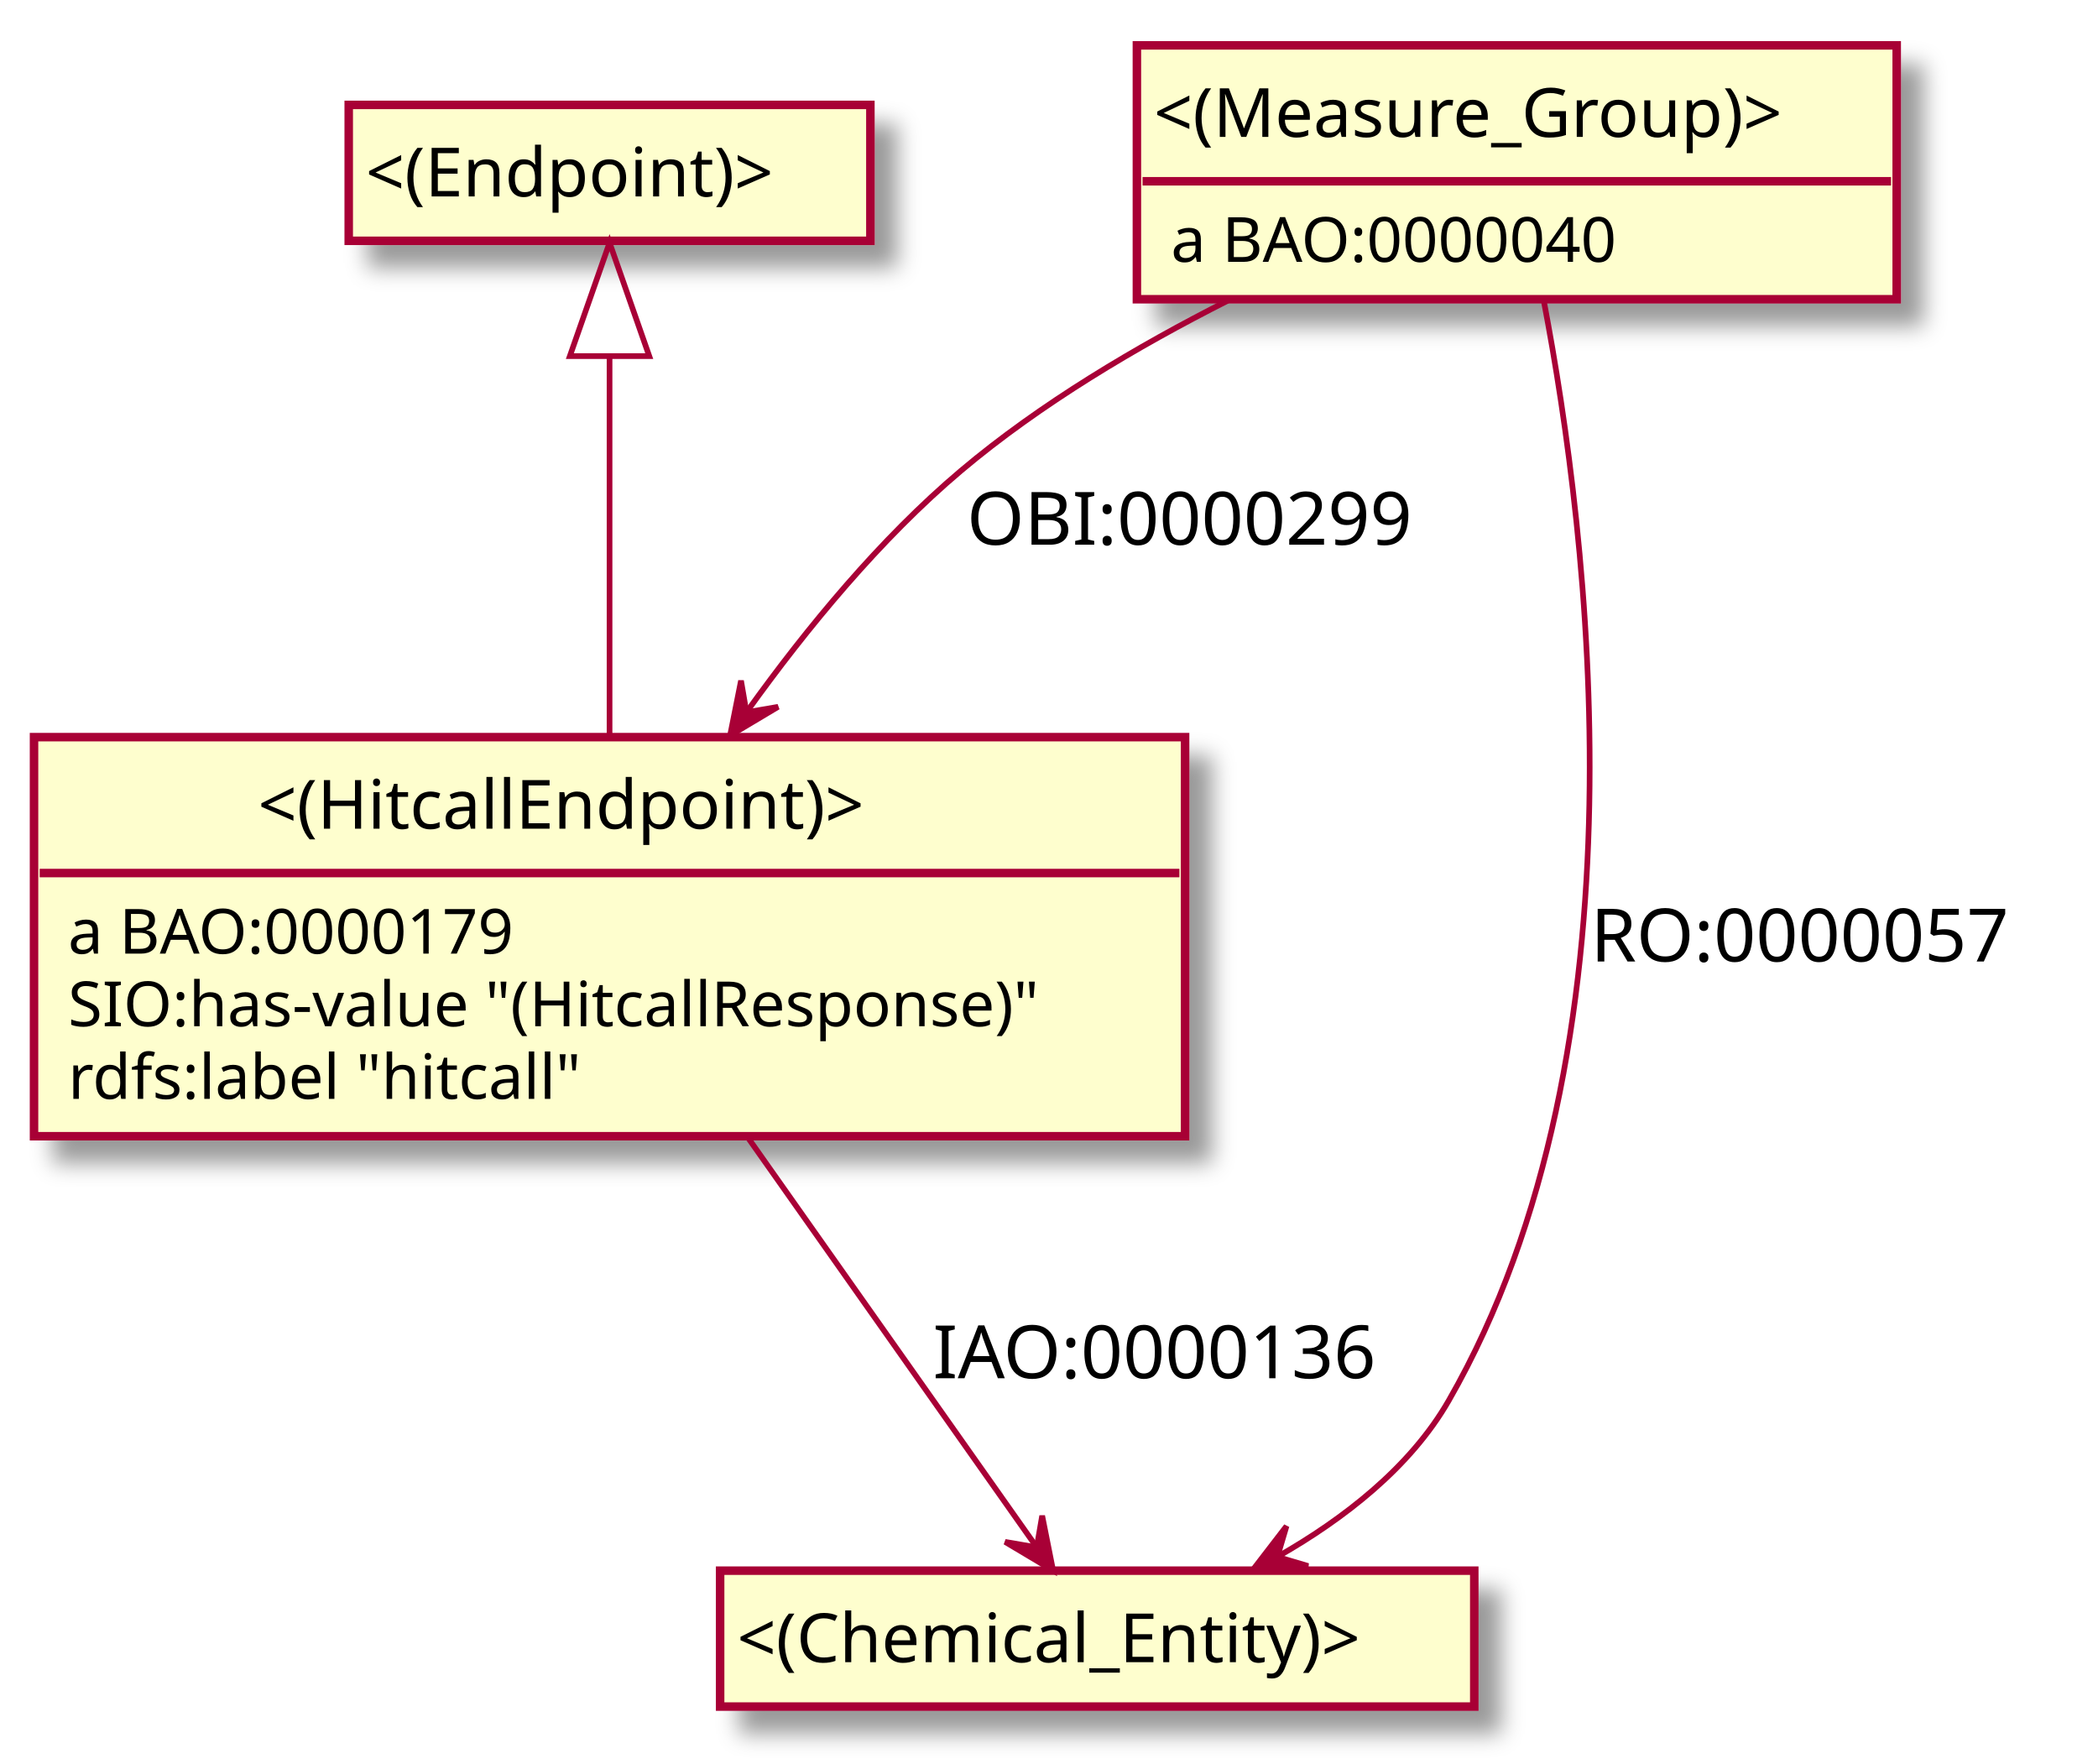
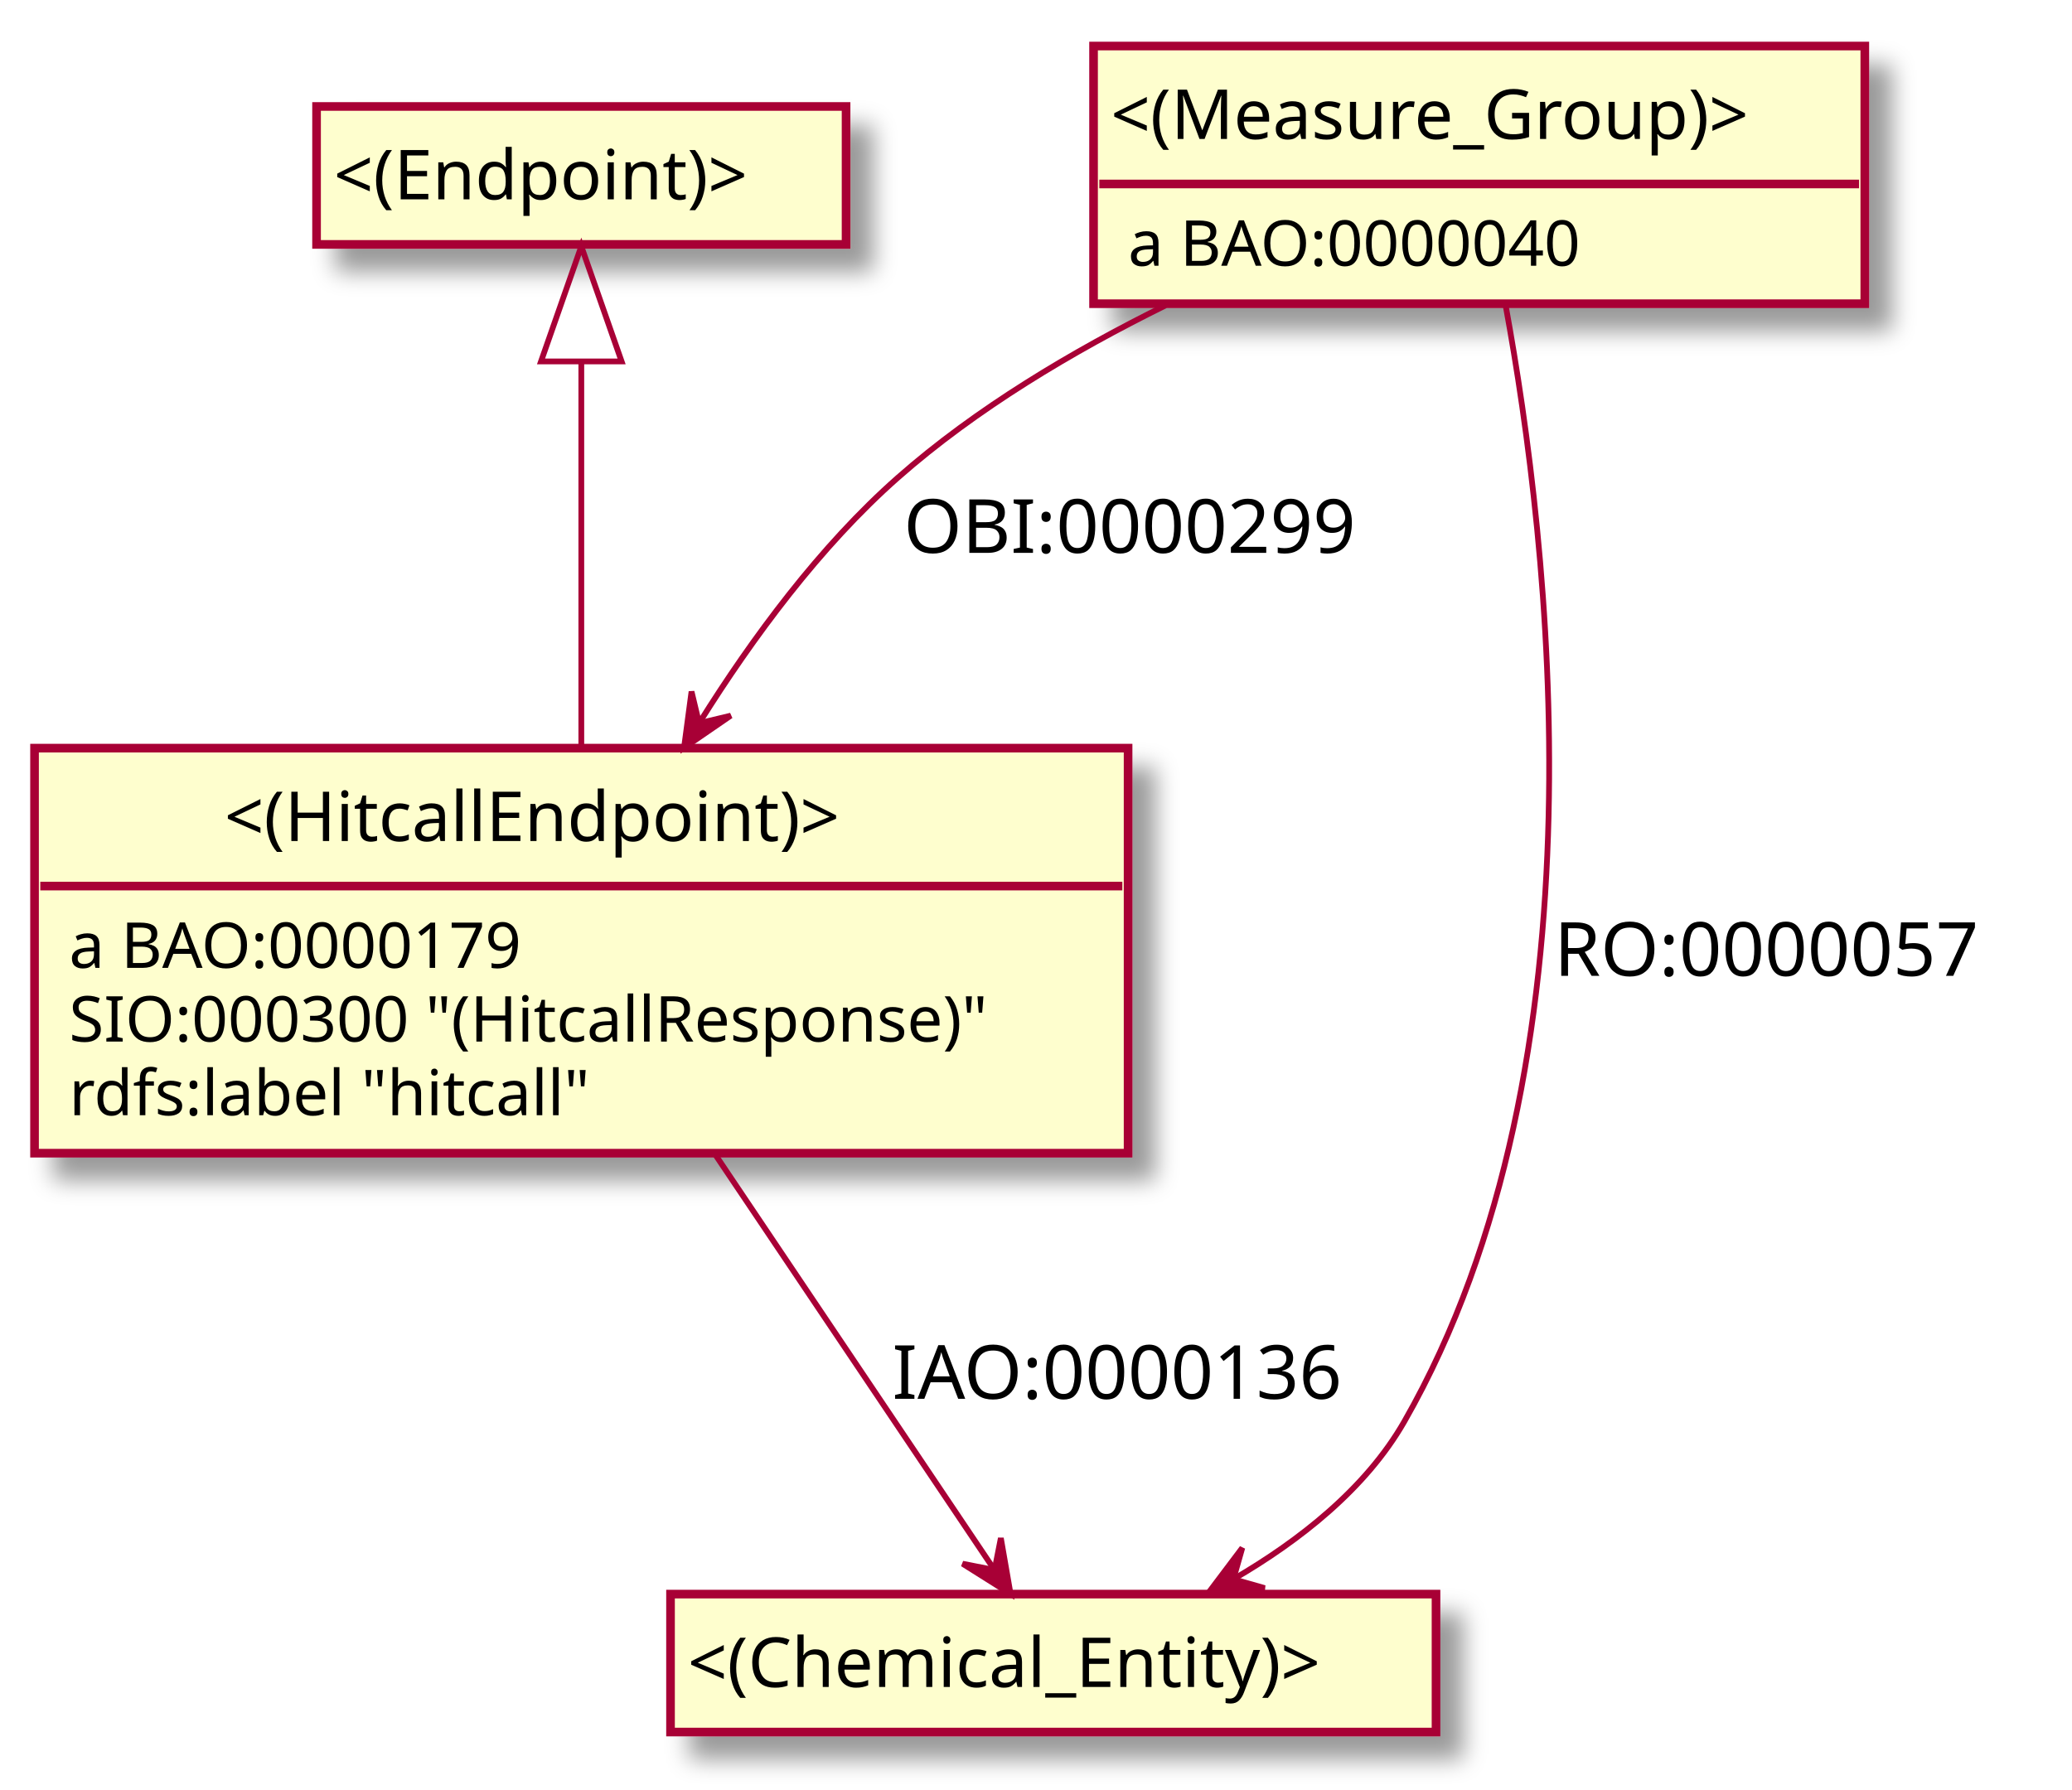
- <svg xmlns="http://www.w3.org/2000/svg" contentScriptType="application/ecmascript" contentStyleType="text/css" height="311px" preserveAspectRatio="none" style="width:370px;height:311px;" version="1.1" viewBox="0 0 370 311" width="370px" zoomAndPan="magnify">
+ <svg xmlns="http://www.w3.org/2000/svg" contentScriptType="application/ecmascript" contentStyleType="text/css" height="311px" preserveAspectRatio="none" style="width:360px;height:311px;" version="1.1" viewBox="0 0 360 311" width="360px" zoomAndPan="magnify">
  <defs>
-     <filter height="300%" id="f1rvm6epcf388k" width="300%" x="-1" y="-1">
+     <filter height="300%" id="fko1bnh4il37h" width="300%" x="-1" y="-1">
      <feGaussianBlur result="blurOut" stdDeviation="2.0" />
      <feColorMatrix in="blurOut" result="blurOut2" type="matrix" values="0 0 0 0 0 0 0 0 0 0 0 0 0 0 0 0 0 0 .4 0" />
      <feOffset dx="4.0" dy="4.0" in="blurOut2" result="blurOut3" />
      <feBlend in="SourceGraphic" in2="blurOut3" mode="normal" />
    </filter>
  </defs>
  <g>
-     <rect fill="#FEFECE" filter="url(#f1rvm6epcf388k)" height="70.383" id="_HitcallEndpoint_" style="stroke: #A80036; stroke-width: 1.5;" width="203" x="6" y="130" />
-     <text fill="#000000" font-family="sans-serif" font-size="12" lengthAdjust="spacingAndGlyphs" textLength="124" x="45.5" y="146.139">&lt;(HitcallEndpoint)&gt;</text>
-     <line style="stroke: #A80036; stroke-width: 1.5;" x1="7" x2="208" y1="153.969" y2="153.969" />
+     <rect fill="#FEFECE" filter="url(#fko1bnh4il37h)" height="70.383" id="_HitcallEndpoint_" style="stroke: #A80036; stroke-width: 1.5;" width="190" x="6" y="130" />
+     <text fill="#000000" font-family="sans-serif" font-size="12" lengthAdjust="spacingAndGlyphs" textLength="124" x="39" y="146.139">&lt;(HitcallEndpoint)&gt;</text>
+     <line style="stroke: #A80036; stroke-width: 1.5;" x1="7" x2="195" y1="153.969" y2="153.969" />
    <text fill="#000000" font-family="sans-serif" font-size="11" lengthAdjust="spacingAndGlyphs" textLength="88" x="12" y="168.179">a BAO:0000179</text>
-     <text fill="#000000" font-family="sans-serif" font-size="11" lengthAdjust="spacingAndGlyphs" textLength="191" x="12" y="180.984">SIO:has-value "(HitcallResponse)"</text>
+     <text fill="#000000" font-family="sans-serif" font-size="11" lengthAdjust="spacingAndGlyphs" textLength="178" x="12" y="180.984">SIO:000300 "(HitcallResponse)"</text>
    <text fill="#000000" font-family="sans-serif" font-size="11" lengthAdjust="spacingAndGlyphs" textLength="101" x="12" y="193.789">rdfs:label "hitcall"</text>
-     <rect fill="#FEFECE" filter="url(#f1rvm6epcf388k)" height="23.969" id="_Endpoint_" style="stroke: #A80036; stroke-width: 1.5;" width="92" x="61.5" y="18.5" />
-     <text fill="#000000" font-family="sans-serif" font-size="12" lengthAdjust="spacingAndGlyphs" textLength="86" x="64.5" y="34.639">&lt;(Endpoint)&gt;</text>
-     <rect fill="#FEFECE" filter="url(#f1rvm6epcf388k)" height="23.969" id="_Chemical_Entity_" style="stroke: #A80036; stroke-width: 1.5;" width="133" x="127" y="277" />
-     <text fill="#000000" font-family="sans-serif" font-size="12" lengthAdjust="spacingAndGlyphs" textLength="127" x="130" y="293.139">&lt;(Chemical_Entity)&gt;</text>
-     <rect fill="#FEFECE" filter="url(#f1rvm6epcf388k)" height="44.773" id="_Measure_Group_" style="stroke: #A80036; stroke-width: 1.5;" width="134" x="200.5" y="8" />
-     <text fill="#000000" font-family="sans-serif" font-size="12" lengthAdjust="spacingAndGlyphs" textLength="128" x="203.5" y="24.139">&lt;(Measure_Group)&gt;</text>
-     <line style="stroke: #A80036; stroke-width: 1.5;" x1="201.5" x2="333.5" y1="31.969" y2="31.969" />
-     <text fill="#000000" font-family="sans-serif" font-size="11" lengthAdjust="spacingAndGlyphs" textLength="88" x="206.5" y="46.179">a BAO:0000040</text>
-     <path d="M107.5,63.02 C107.5,83.18 107.5,109.31 107.5,129.95 " fill="none" id="_Endpoint_&lt;-_HitcallEndpoint_" style="stroke: #A80036; stroke-width: 1.0;" />
-     <polygon fill="none" points="100.5,62.8,107.5,42.8,114.5,62.8,100.5,62.8" style="stroke: #A80036; stroke-width: 1.0;" />
-     <path d="M131.68,200.31 C148.45,224.09 169.96,254.61 182.69,272.66 " fill="none" id="_HitcallEndpoint_-&gt;_Chemical_Entity_" style="stroke: #A80036; stroke-width: 1.0;" />
-     <polygon fill="#A80036" points="185.72,276.97,183.795,267.311,182.835,272.886,177.261,271.926,185.72,276.97" style="stroke: #A80036; stroke-width: 1.0;" />
-     <text fill="#000000" font-family="sans-serif" font-size="13" lengthAdjust="spacingAndGlyphs" textLength="82" x="164.5" y="243.067">IAO:0000136</text>
-     <path d="M272.28,53.15 C280.1,94.11 291.41,184.44 255.5,247 C248.69,258.86 236.9,267.92 225.42,274.47 " fill="none" id="_Measure_Group_-&gt;_Chemical_Entity_" style="stroke: #A80036; stroke-width: 1.0;" />
-     <polygon fill="#A80036" points="220.88,276.95,230.698,276.176,225.275,274.567,226.885,269.144,220.88,276.95" style="stroke: #A80036; stroke-width: 1.0;" />
-     <text fill="#000000" font-family="sans-serif" font-size="13" lengthAdjust="spacingAndGlyphs" textLength="78" x="280.5" y="169.567">RO:0000057</text>
-     <path d="M216.53,53.02 C200.55,61.1 183.46,71.23 169.5,83 C155.27,95 142.27,110.81 131.89,125.27 " fill="none" id="_Measure_Group_-&gt;_HitcallEndpoint_" style="stroke: #A80036; stroke-width: 1.0;" />
-     <polygon fill="#A80036" points="128.76,129.7,137.219,124.656,131.644,125.616,130.685,120.041,128.76,129.7" style="stroke: #A80036; stroke-width: 1.0;" />
-     <text fill="#000000" font-family="sans-serif" font-size="13" lengthAdjust="spacingAndGlyphs" textLength="82" x="170.5" y="96.067">OBI:0000299</text>
+     <rect fill="#FEFECE" filter="url(#fko1bnh4il37h)" height="23.969" id="_Endpoint_" style="stroke: #A80036; stroke-width: 1.5;" width="92" x="55" y="18.5" />
+     <text fill="#000000" font-family="sans-serif" font-size="12" lengthAdjust="spacingAndGlyphs" textLength="86" x="58" y="34.639">&lt;(Endpoint)&gt;</text>
+     <rect fill="#FEFECE" filter="url(#fko1bnh4il37h)" height="23.969" id="_Chemical_Entity_" style="stroke: #A80036; stroke-width: 1.5;" width="133" x="116.5" y="277" />
+     <text fill="#000000" font-family="sans-serif" font-size="12" lengthAdjust="spacingAndGlyphs" textLength="127" x="119.5" y="293.139">&lt;(Chemical_Entity)&gt;</text>
+     <rect fill="#FEFECE" filter="url(#fko1bnh4il37h)" height="44.773" id="_Measure_Group_" style="stroke: #A80036; stroke-width: 1.5;" width="134" x="190" y="8" />
+     <text fill="#000000" font-family="sans-serif" font-size="12" lengthAdjust="spacingAndGlyphs" textLength="128" x="193" y="24.139">&lt;(Measure_Group)&gt;</text>
+     <line style="stroke: #A80036; stroke-width: 1.5;" x1="191" x2="323" y1="31.969" y2="31.969" />
+     <text fill="#000000" font-family="sans-serif" font-size="11" lengthAdjust="spacingAndGlyphs" textLength="88" x="196" y="46.179">a BAO:0000040</text>
+     <path d="M101,63.02 C101,83.18 101,109.31 101,129.95 " fill="none" id="_Endpoint_&lt;-_HitcallEndpoint_" style="stroke: #A80036; stroke-width: 1.0;" />
+     <polygon fill="none" points="94,62.8,101,42.8,108,62.8,94,62.8" style="stroke: #A80036; stroke-width: 1.0;" />
+     <path d="M124.06,200.31 C140.04,224.09 160.56,254.61 172.69,272.66 " fill="none" id="_HitcallEndpoint_-&gt;_Chemical_Entity_" style="stroke: #A80036; stroke-width: 1.0;" />
+     <polygon fill="#A80036" points="175.58,276.97,173.893,267.267,172.797,272.816,167.247,271.72,175.58,276.97" style="stroke: #A80036; stroke-width: 1.0;" />
+     <text fill="#000000" font-family="sans-serif" font-size="13" lengthAdjust="spacingAndGlyphs" textLength="82" x="155" y="243.067">IAO:0000136</text>
+     <path d="M261.61,53.14 C269.12,94.08 279.83,184.37 244,247 C237.29,258.73 225.68,267.78 214.39,274.35 " fill="none" id="_Measure_Group_-&gt;_Chemical_Entity_" style="stroke: #A80036; stroke-width: 1.0;" />
+     <polygon fill="#A80036" points="209.92,276.83,219.73,275.956,214.291,274.402,215.845,268.963,209.92,276.83" style="stroke: #A80036; stroke-width: 1.0;" />
+     <text fill="#000000" font-family="sans-serif" font-size="13" lengthAdjust="spacingAndGlyphs" textLength="78" x="270" y="169.567">RO:0000057</text>
+     <path d="M202.48,53.08 C186.44,61 169.58,71.02 156,83 C142.48,94.92 130.73,110.87 121.6,125.45 " fill="none" id="_Measure_Group_-&gt;_HitcallEndpoint_" style="stroke: #A80036; stroke-width: 1.0;" />
+     <polygon fill="#A80036" points="118.85,129.93,126.968,124.354,121.466,125.669,120.151,120.168,118.85,129.93" style="stroke: #A80036; stroke-width: 1.0;" />
+     <text fill="#000000" font-family="sans-serif" font-size="13" lengthAdjust="spacingAndGlyphs" textLength="82" x="157" y="96.067">OBI:0000299</text>
  </g>
</svg>
